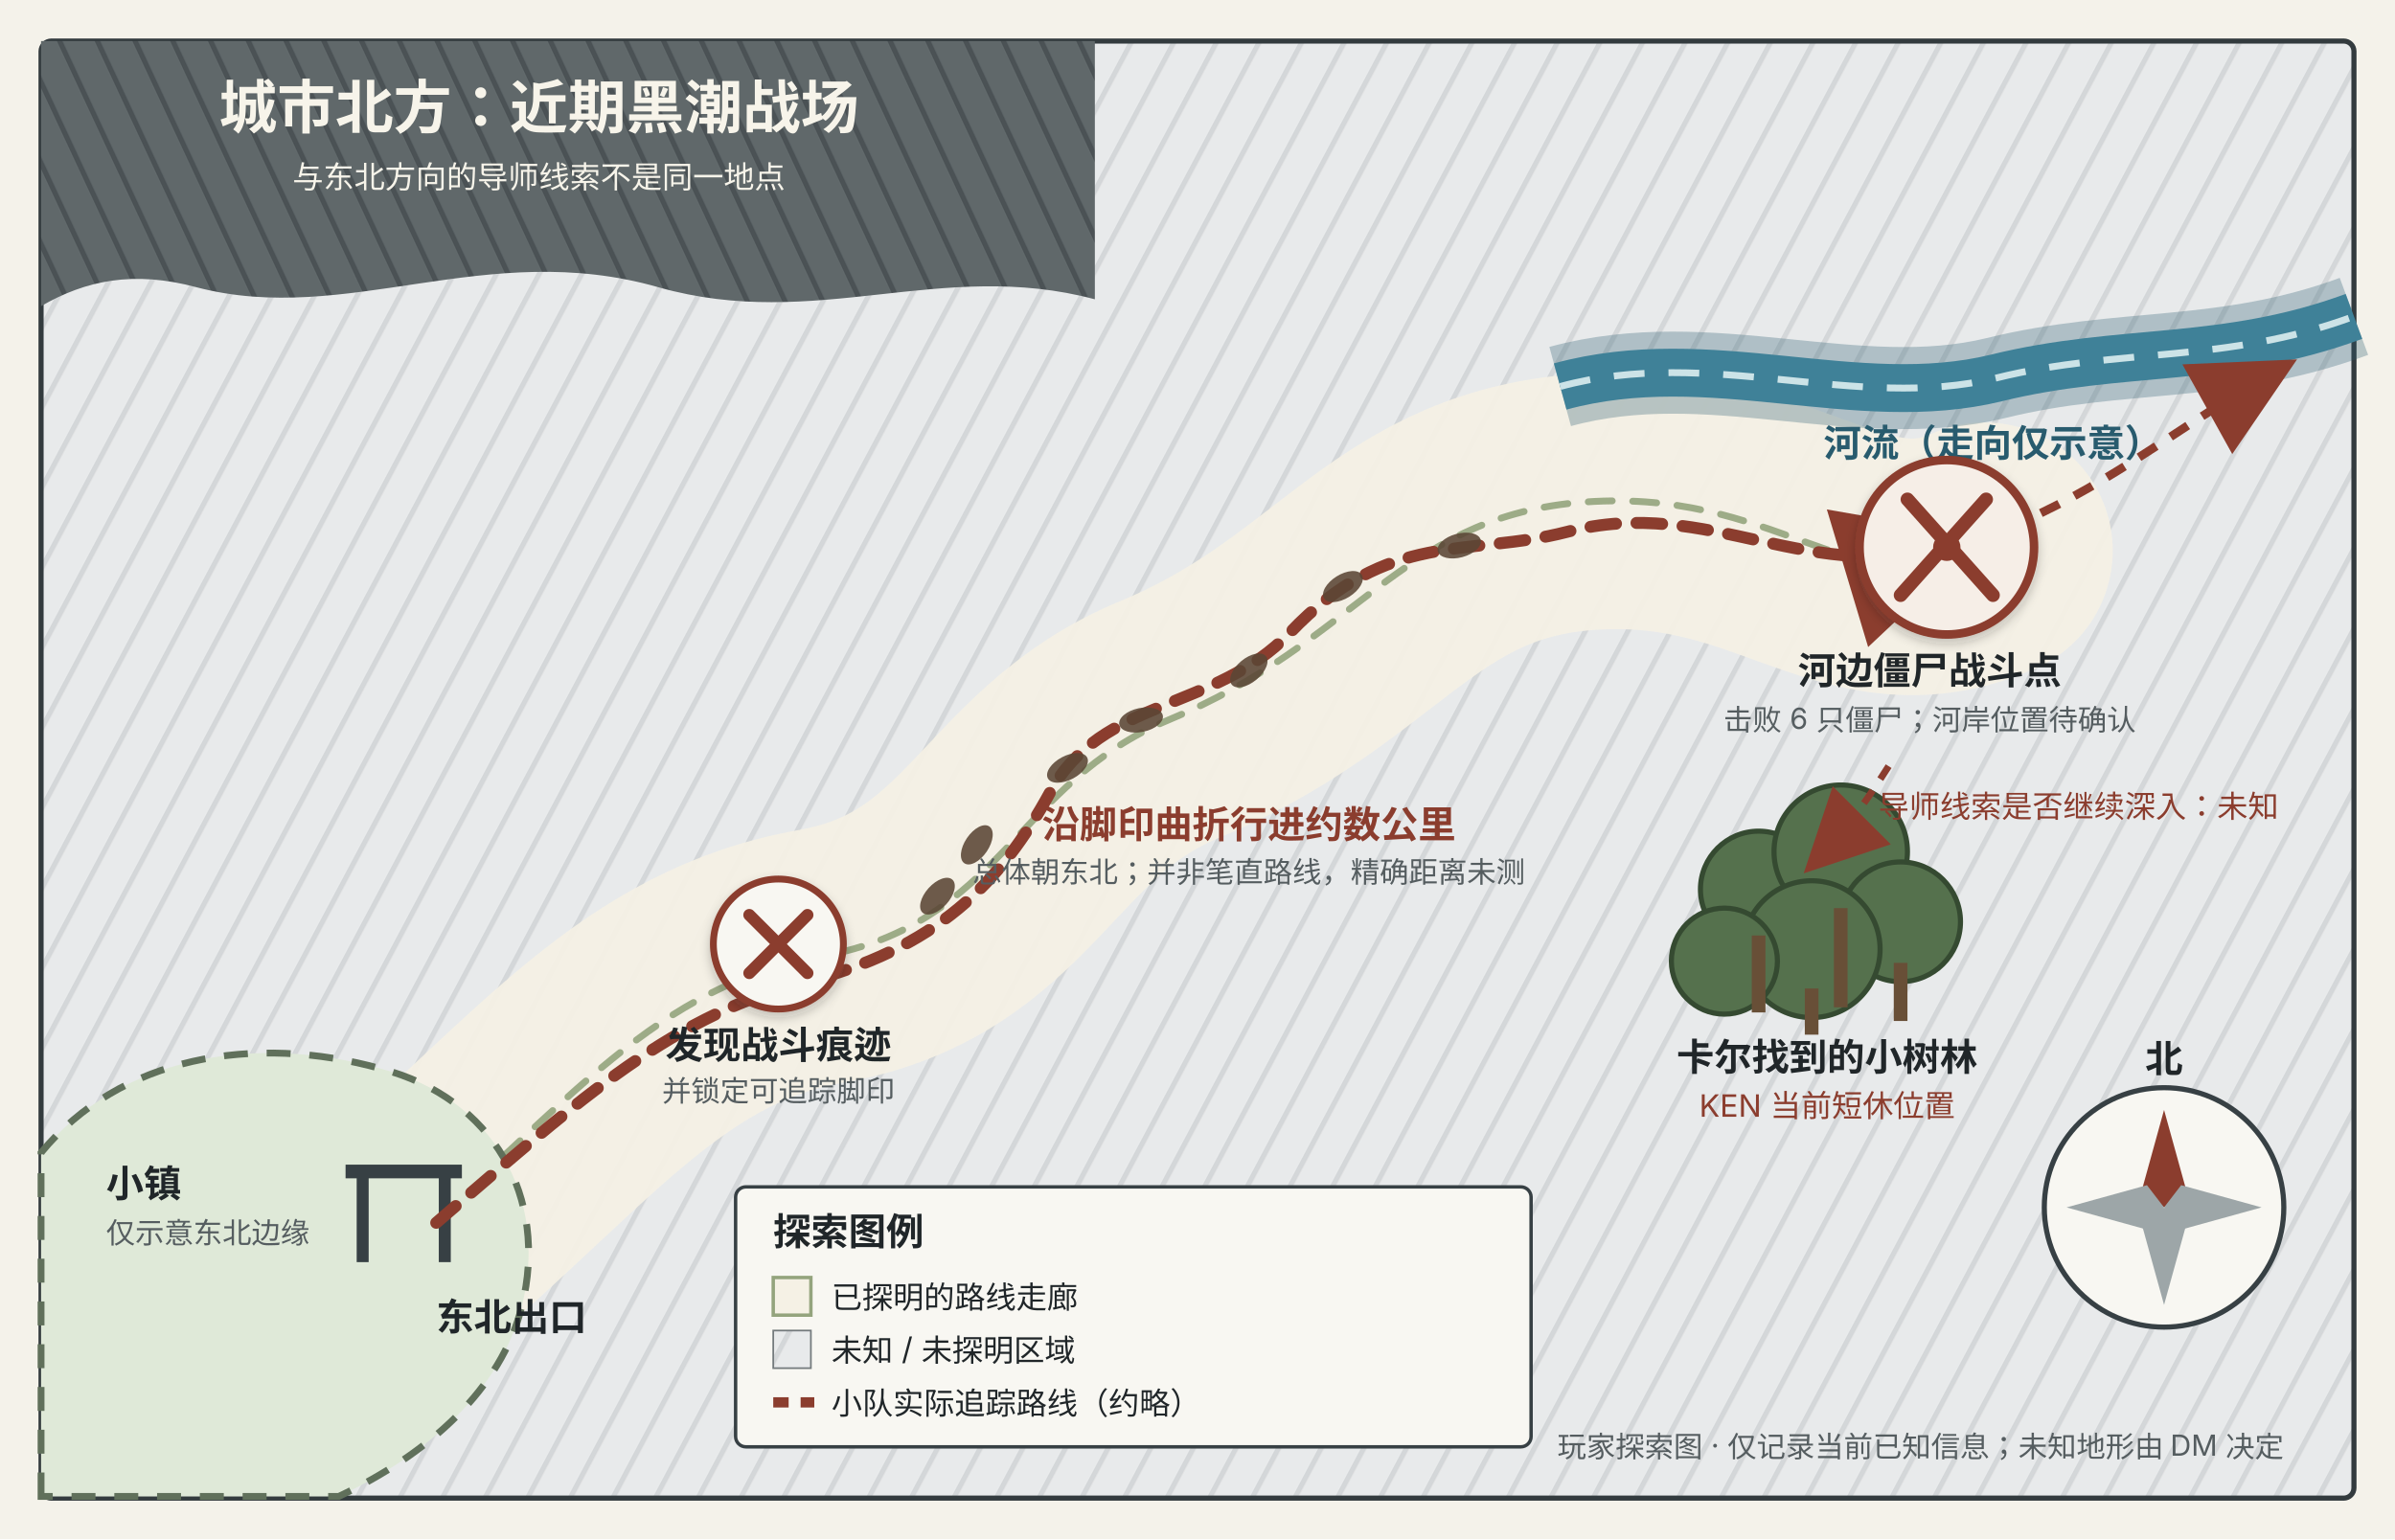
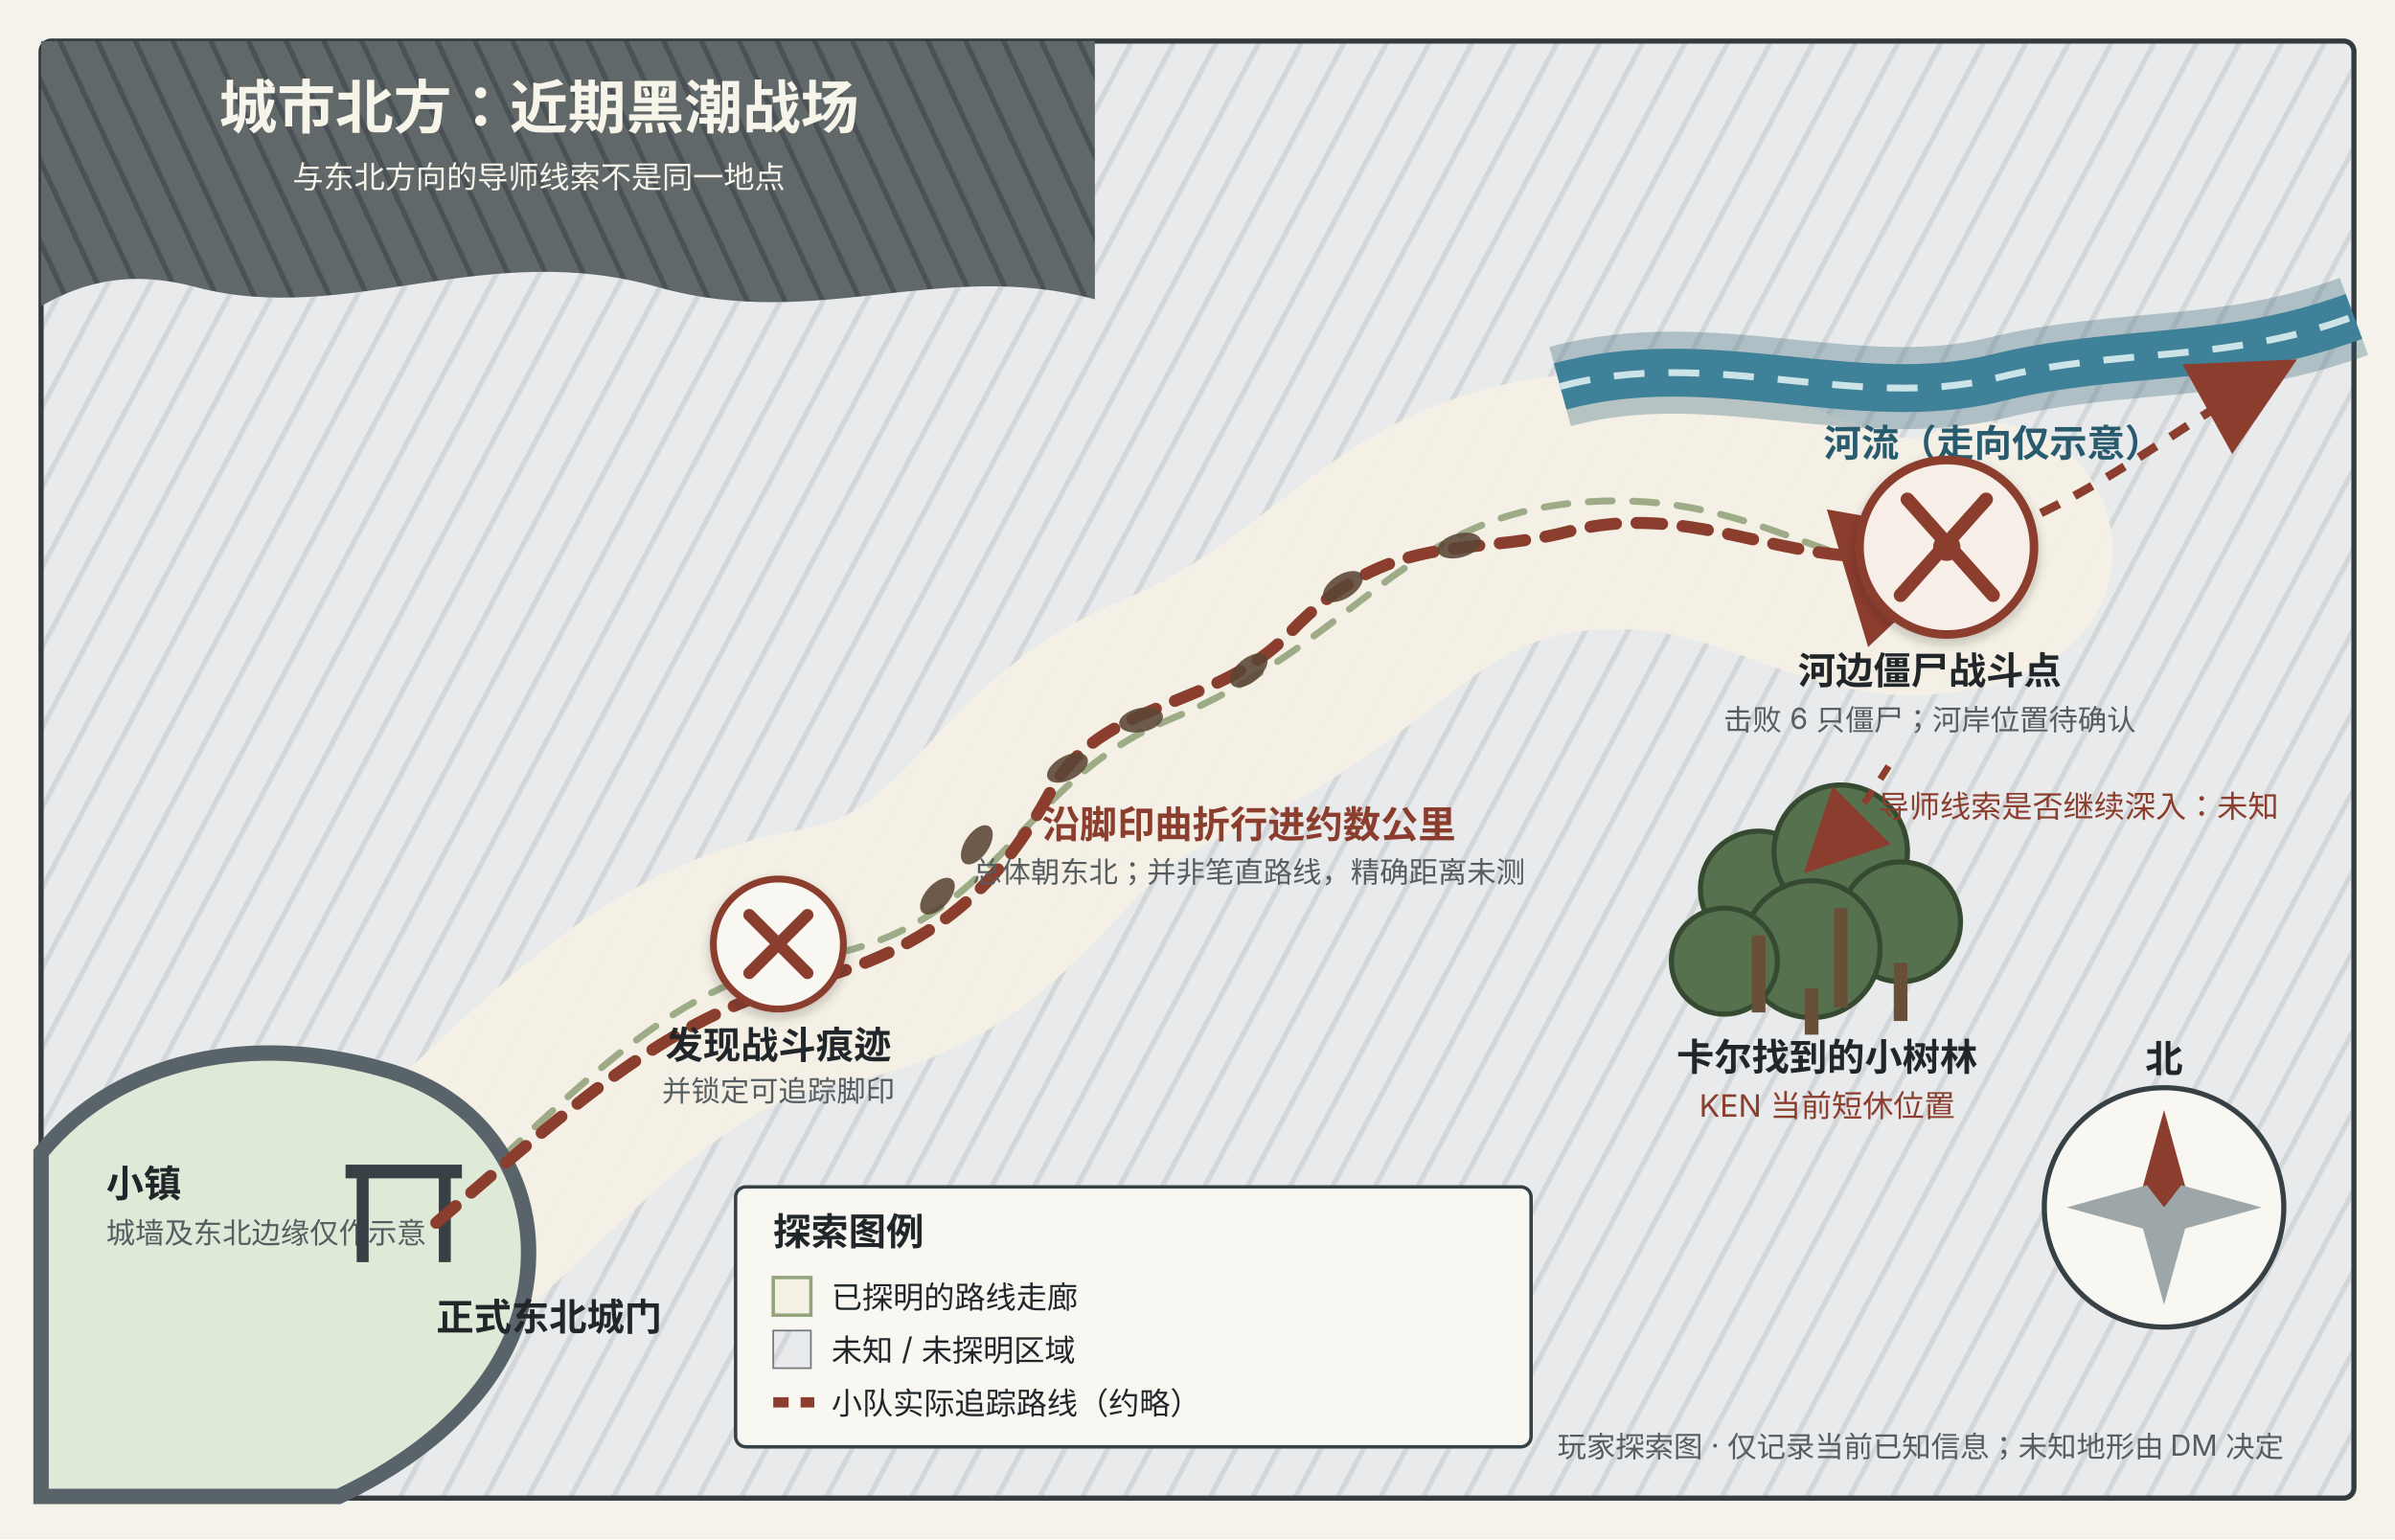
<svg xmlns="http://www.w3.org/2000/svg" width="1400" height="900" viewBox="0 0 1400 900" role="img" aria-labelledby="title desc">
  <defs>
    <pattern id="fog" width="22" height="22" patternUnits="userSpaceOnUse" patternTransform="rotate(28)">
      <rect width="22" height="22" fill="#e8eaeb" />
      <line x1="0" y1="0" x2="0" y2="22" stroke="#aeb3b5" stroke-width="6" opacity="0.34" />
    </pattern>
    <pattern id="warFog" width="20" height="20" patternUnits="userSpaceOnUse" patternTransform="rotate(-25)">
      <rect width="20" height="20" fill="#60686a" />
      <line x1="0" y1="0" x2="0" y2="20" stroke="#31383b" stroke-width="6" opacity="0.45" />
    </pattern>
    <marker id="arrow" markerWidth="12" markerHeight="12" refX="10" refY="6" orient="auto">
      <path d="M0,0 L12,6 L0,12 Z" fill="#8b3d2e" />
    </marker>
    <filter id="shadow" x="-30%" y="-30%" width="160%" height="160%">
      <feDropShadow dx="0" dy="3" stdDeviation="3" flood-color="#202629" flood-opacity="0.24" />
    </filter>
    <style>
      .label { font-family: Inter, "Noto Sans SC", "Microsoft YaHei", sans-serif; fill: #202629; letter-spacing: 0; }
      .small { font-size: 18px; }
      .medium { font-size: 22px; font-weight: 650; }
      .large { font-size: 34px; font-weight: 750; }
      .note { fill: #555d60; font-size: 17px; }
      .light { fill: #f7f4ea; }
      .accent { fill: #8b3d2e; }
      .water { fill: #285b6e; }
    </style>
  </defs>
  <rect width="1400" height="900" fill="#f4f2ea" />
  <rect x="24" y="24" width="1352" height="852" rx="6" fill="url(#fog)" stroke="#333b3e" stroke-width="3" />
  <path d="M24 24 H640 V175 C550 151 477 194 385 168 C284 139 203 191 115 168 C78 158 50 164 24 179 Z" fill="url(#warFog)" />
  <text x="315" y="75" text-anchor="middle" class="label large light" style="fill:#f7f4ea">城市北方：近期黑潮战场</text>
  <text x="315" y="110" text-anchor="middle" class="label small light" style="fill:#f7f4ea">与东北方向的导师线索不是同一地点</text>
  <path d="M236 729 C332 646 383 576 481 559 C585 540 594 458 683 421 C792 376 818 304 921 294 C1039 283 1082 357 1160 322" fill="none" stroke="#f5f1e5" stroke-width="150" stroke-linecap="round" stroke-linejoin="round" opacity="0.92" />
  <path d="M236 729 C332 646 383 576 481 559 C585 540 594 458 683 421 C792 376 818 304 921 294 C1039 283 1082 357 1160 322" fill="none" stroke="#94a47d" stroke-width="4" stroke-dasharray="14 12" stroke-linecap="round" opacity="0.9" />
-   <path d="M24 875 V674 C70 618 148 604 223 625 C288 642 321 700 305 764 C293 812 251 850 198 875 Z" fill="#dfe9d8" stroke="#60705b" stroke-width="4" stroke-dasharray="14 11" />
+   <path d="M24 875 V674 C70 618 148 604 223 625 C288 642 321 700 305 764 C293 812 251 850 198 875 Z" fill="#dfe9d8" stroke="#59636a" stroke-width="9" />
  <text x="62" y="700" class="label medium">小镇</text>
-   <text x="62" y="727" class="label note">仅示意东北边缘</text>
+   <text x="62" y="727" class="label note">城墙及东北边缘仅作示意</text>
  <g transform="translate(236 718)">
    <path d="M-24 20 V-33 H24 V20" fill="none" stroke="#374044" stroke-width="7" />
    <path d="M-34 -33 H34" stroke="#374044" stroke-width="8" />
  </g>
-   <text x="255" y="778" class="label medium">东北出口</text>
+   <text x="255" y="778" class="label medium">正式东北城门</text>
  <path d="M255 715 C331 650 389 595 468 575 C548 555 585 516 614 463 C644 408 710 416 754 370 C812 309 858 326 916 311 C1000 289 1057 345 1147 318" fill="none" stroke="#8b3d2e" stroke-width="7" stroke-dasharray="15 12" stroke-linecap="round" stroke-linejoin="round" marker-end="url(#arrow)" />
  <g transform="translate(455 552)" filter="url(#shadow)">
    <circle r="38" fill="#f8f7f2" stroke="#8b3d2e" stroke-width="4" />
    <path d="M-17 -17 L17 17 M17 -17 L-17 17" stroke="#8b3d2e" stroke-width="7" stroke-linecap="round" />
  </g>
  <text x="455" y="619" text-anchor="middle" class="label medium">发现战斗痕迹</text>
  <text x="455" y="644" text-anchor="middle" class="label note">并锁定可追踪脚印</text>
  <g fill="#5b4635" opacity="0.88">
    <ellipse cx="548" cy="524" rx="7" ry="13" transform="rotate(42 548 524)" />
    <ellipse cx="571" cy="494" rx="7" ry="13" transform="rotate(34 571 494)" />
    <ellipse cx="624" cy="449" rx="7" ry="13" transform="rotate(62 624 449)" />
    <ellipse cx="667" cy="421" rx="7" ry="13" transform="rotate(78 667 421)" />
    <ellipse cx="730" cy="392" rx="7" ry="13" transform="rotate(50 730 392)" />
    <ellipse cx="785" cy="343" rx="7" ry="13" transform="rotate(58 785 343)" />
    <ellipse cx="853" cy="319" rx="7" ry="13" transform="rotate(75 853 319)" />
  </g>
  <text x="730" y="490" text-anchor="middle" class="label medium accent" style="fill:#8b3d2e">沿脚印曲折行进约数公里</text>
  <text x="730" y="516" text-anchor="middle" class="label note">总体朝东北；并非笔直路线，精确距离未测</text>
  <path d="M912 226 C1000 202 1085 241 1167 221 C1240 203 1300 213 1376 185" fill="none" stroke="#285b6e" stroke-width="48" opacity="0.30" />
  <path d="M912 226 C1000 202 1085 241 1167 221 C1240 203 1300 213 1376 185" fill="none" stroke="#3f8198" stroke-width="28" />
  <path d="M912 226 C1000 202 1085 241 1167 221 C1240 203 1300 213 1376 185" fill="none" stroke="#cce3e7" stroke-width="4" stroke-dasharray="18 14" />
  <text x="1165" y="267" text-anchor="middle" class="label medium water" style="fill:#285b6e">河流（走向仅示意）</text>
  <g transform="translate(1138 320)" filter="url(#shadow)">
    <circle r="51" fill="#f6eee7" stroke="#8b3d2e" stroke-width="5" />
    <path d="M-27 28 L23 -28 M-23 -28 L27 28" stroke="#8b3d2e" stroke-width="8" stroke-linecap="round" />
    <circle cx="0" cy="0" r="8" fill="#8b3d2e" />
  </g>
  <text x="1128" y="400" text-anchor="middle" class="label medium">河边僵尸战斗点</text>
  <text x="1128" y="427" text-anchor="middle" class="label note">击败 6 只僵尸；河岸位置待确认</text>
  <g transform="translate(1028 520)">
    <g fill="#55714d" stroke="#354a31" stroke-width="3">
      <circle cx="0" cy="0" r="34" />
      <circle cx="48" cy="-22" r="39" />
      <circle cx="83" cy="19" r="35" />
      <circle cx="31" cy="35" r="40" />
      <circle cx="-20" cy="42" r="31" />
    </g>
    <g stroke="#684f37" stroke-width="8">
      <path d="M0 27 V72" />
      <path d="M48 11 V69" />
      <path d="M83 43 V77" />
      <path d="M31 58 V85" />
    </g>
  </g>
  <text x="1068" y="626" text-anchor="middle" class="label medium">卡尔找到的小树林</text>
  <text x="1068" y="653" text-anchor="middle" class="label small accent" style="fill:#8b3d2e">KEN 当前短休位置</text>
  <path d="M1104 448 C1087 475 1074 491 1060 505" fill="none" stroke="#8b3d2e" stroke-width="4" stroke-dasharray="9 8" marker-end="url(#arrow)" />
  <path d="M1193 300 C1245 275 1280 245 1334 215" fill="none" stroke="#8b3d2e" stroke-width="5" stroke-dasharray="12 10" marker-end="url(#arrow)" />
  <text x="1215" y="478" text-anchor="middle" class="label small accent" style="fill:#8b3d2e">导师线索是否继续深入：未知</text>
  <g transform="translate(1265 706)">
    <circle cx="0" cy="0" r="70" fill="#f8f7f2" stroke="#374044" stroke-width="3" />
    <path d="M0 -57 L13 -10 L0 0 L-13 -10 Z" fill="#8b3d2e" />
    <path d="M0 57 L13 10 L0 0 L-13 10 Z" fill="#9da6a8" />
    <path d="M-57 0 L-10 -13 L0 0 L-10 13 Z M57 0 L10 -13 L0 0 L10 13 Z" fill="#9da6a8" />
    <text x="0" y="-79" text-anchor="middle" class="label medium">北</text>
  </g>
  <g transform="translate(430 694)">
    <rect width="465" height="152" rx="6" fill="#f8f7f2" stroke="#374044" stroke-width="2" />
    <text x="22" y="34" class="label medium">探索图例</text>
    <rect x="22" y="53" width="22" height="22" fill="#f5f1e5" stroke="#94a47d" stroke-width="2" />
    <text x="56" y="71" class="label small">已探明的路线走廊</text>
    <rect x="22" y="84" width="22" height="22" fill="url(#fog)" stroke="#747a7d" />
    <text x="56" y="102" class="label small">未知 / 未探明区域</text>
    <line x1="22" y1="126" x2="46" y2="126" stroke="#8b3d2e" stroke-width="6" stroke-dasharray="9 7" />
    <text x="56" y="133" class="label small">小队实际追踪路线（约略）</text>
  </g>
  <text x="1335" y="852" text-anchor="end" class="label note">玩家探索图 · 仅记录当前已知信息；未知地形由 DM 决定</text>
</svg>
